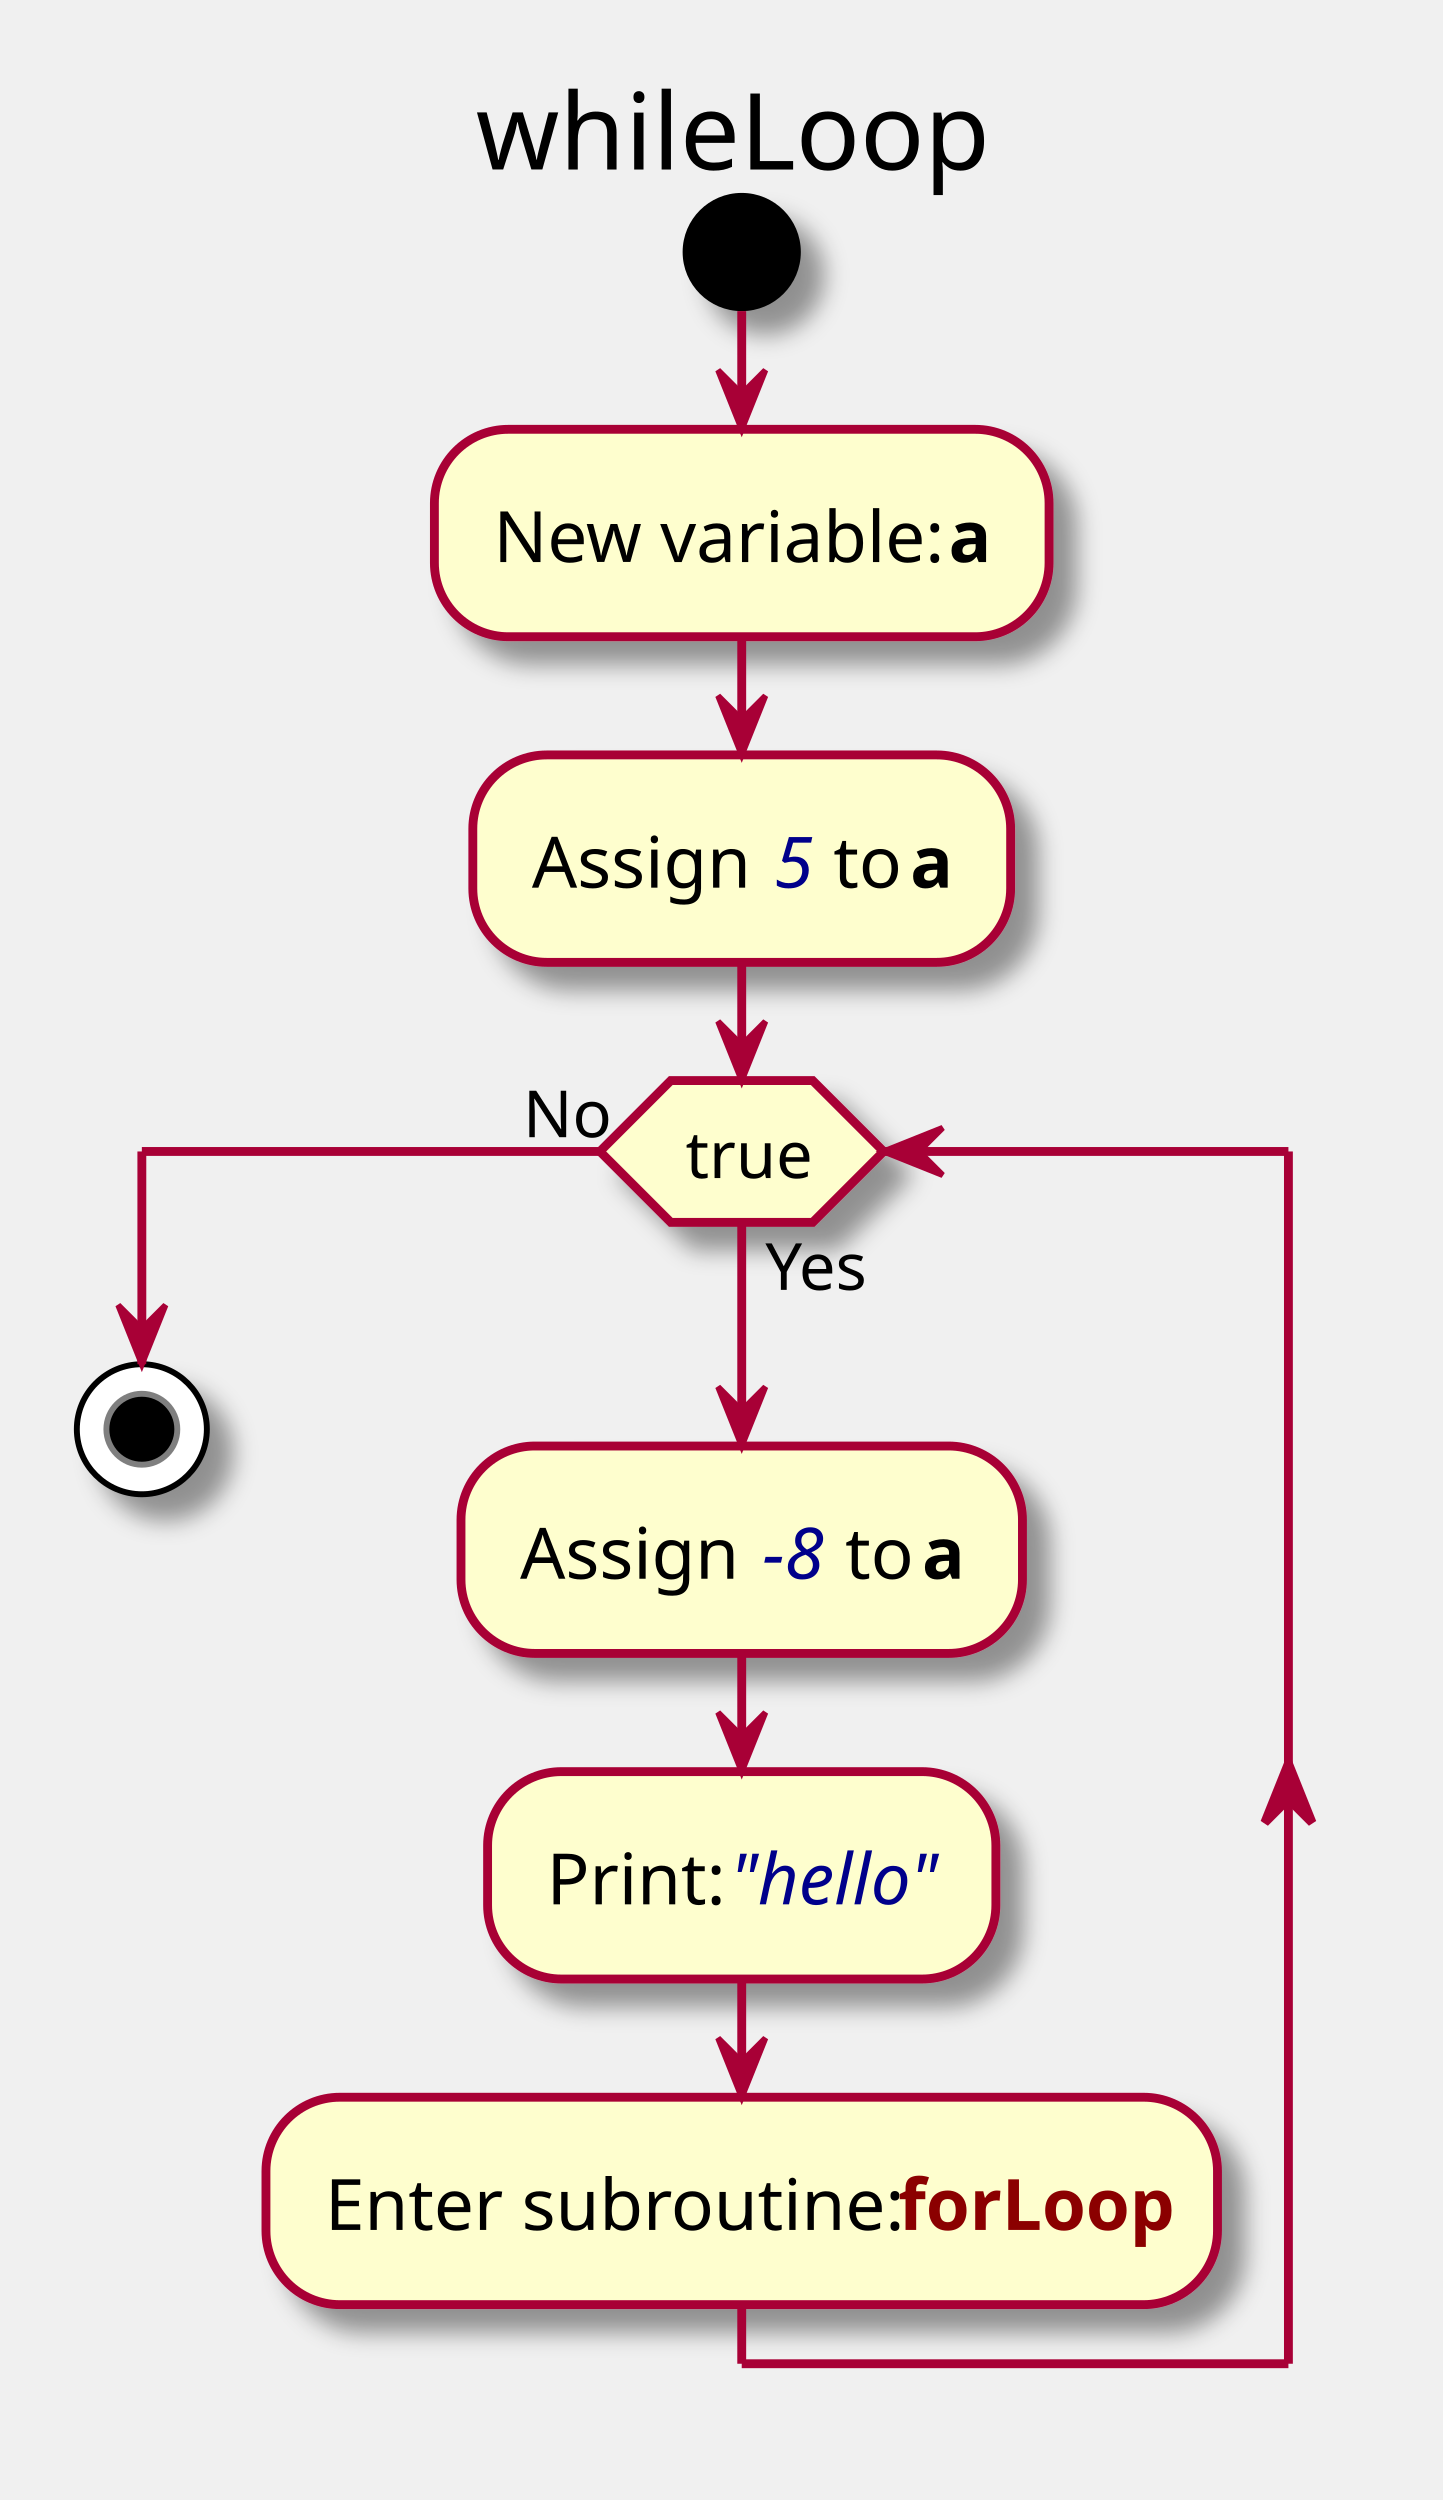
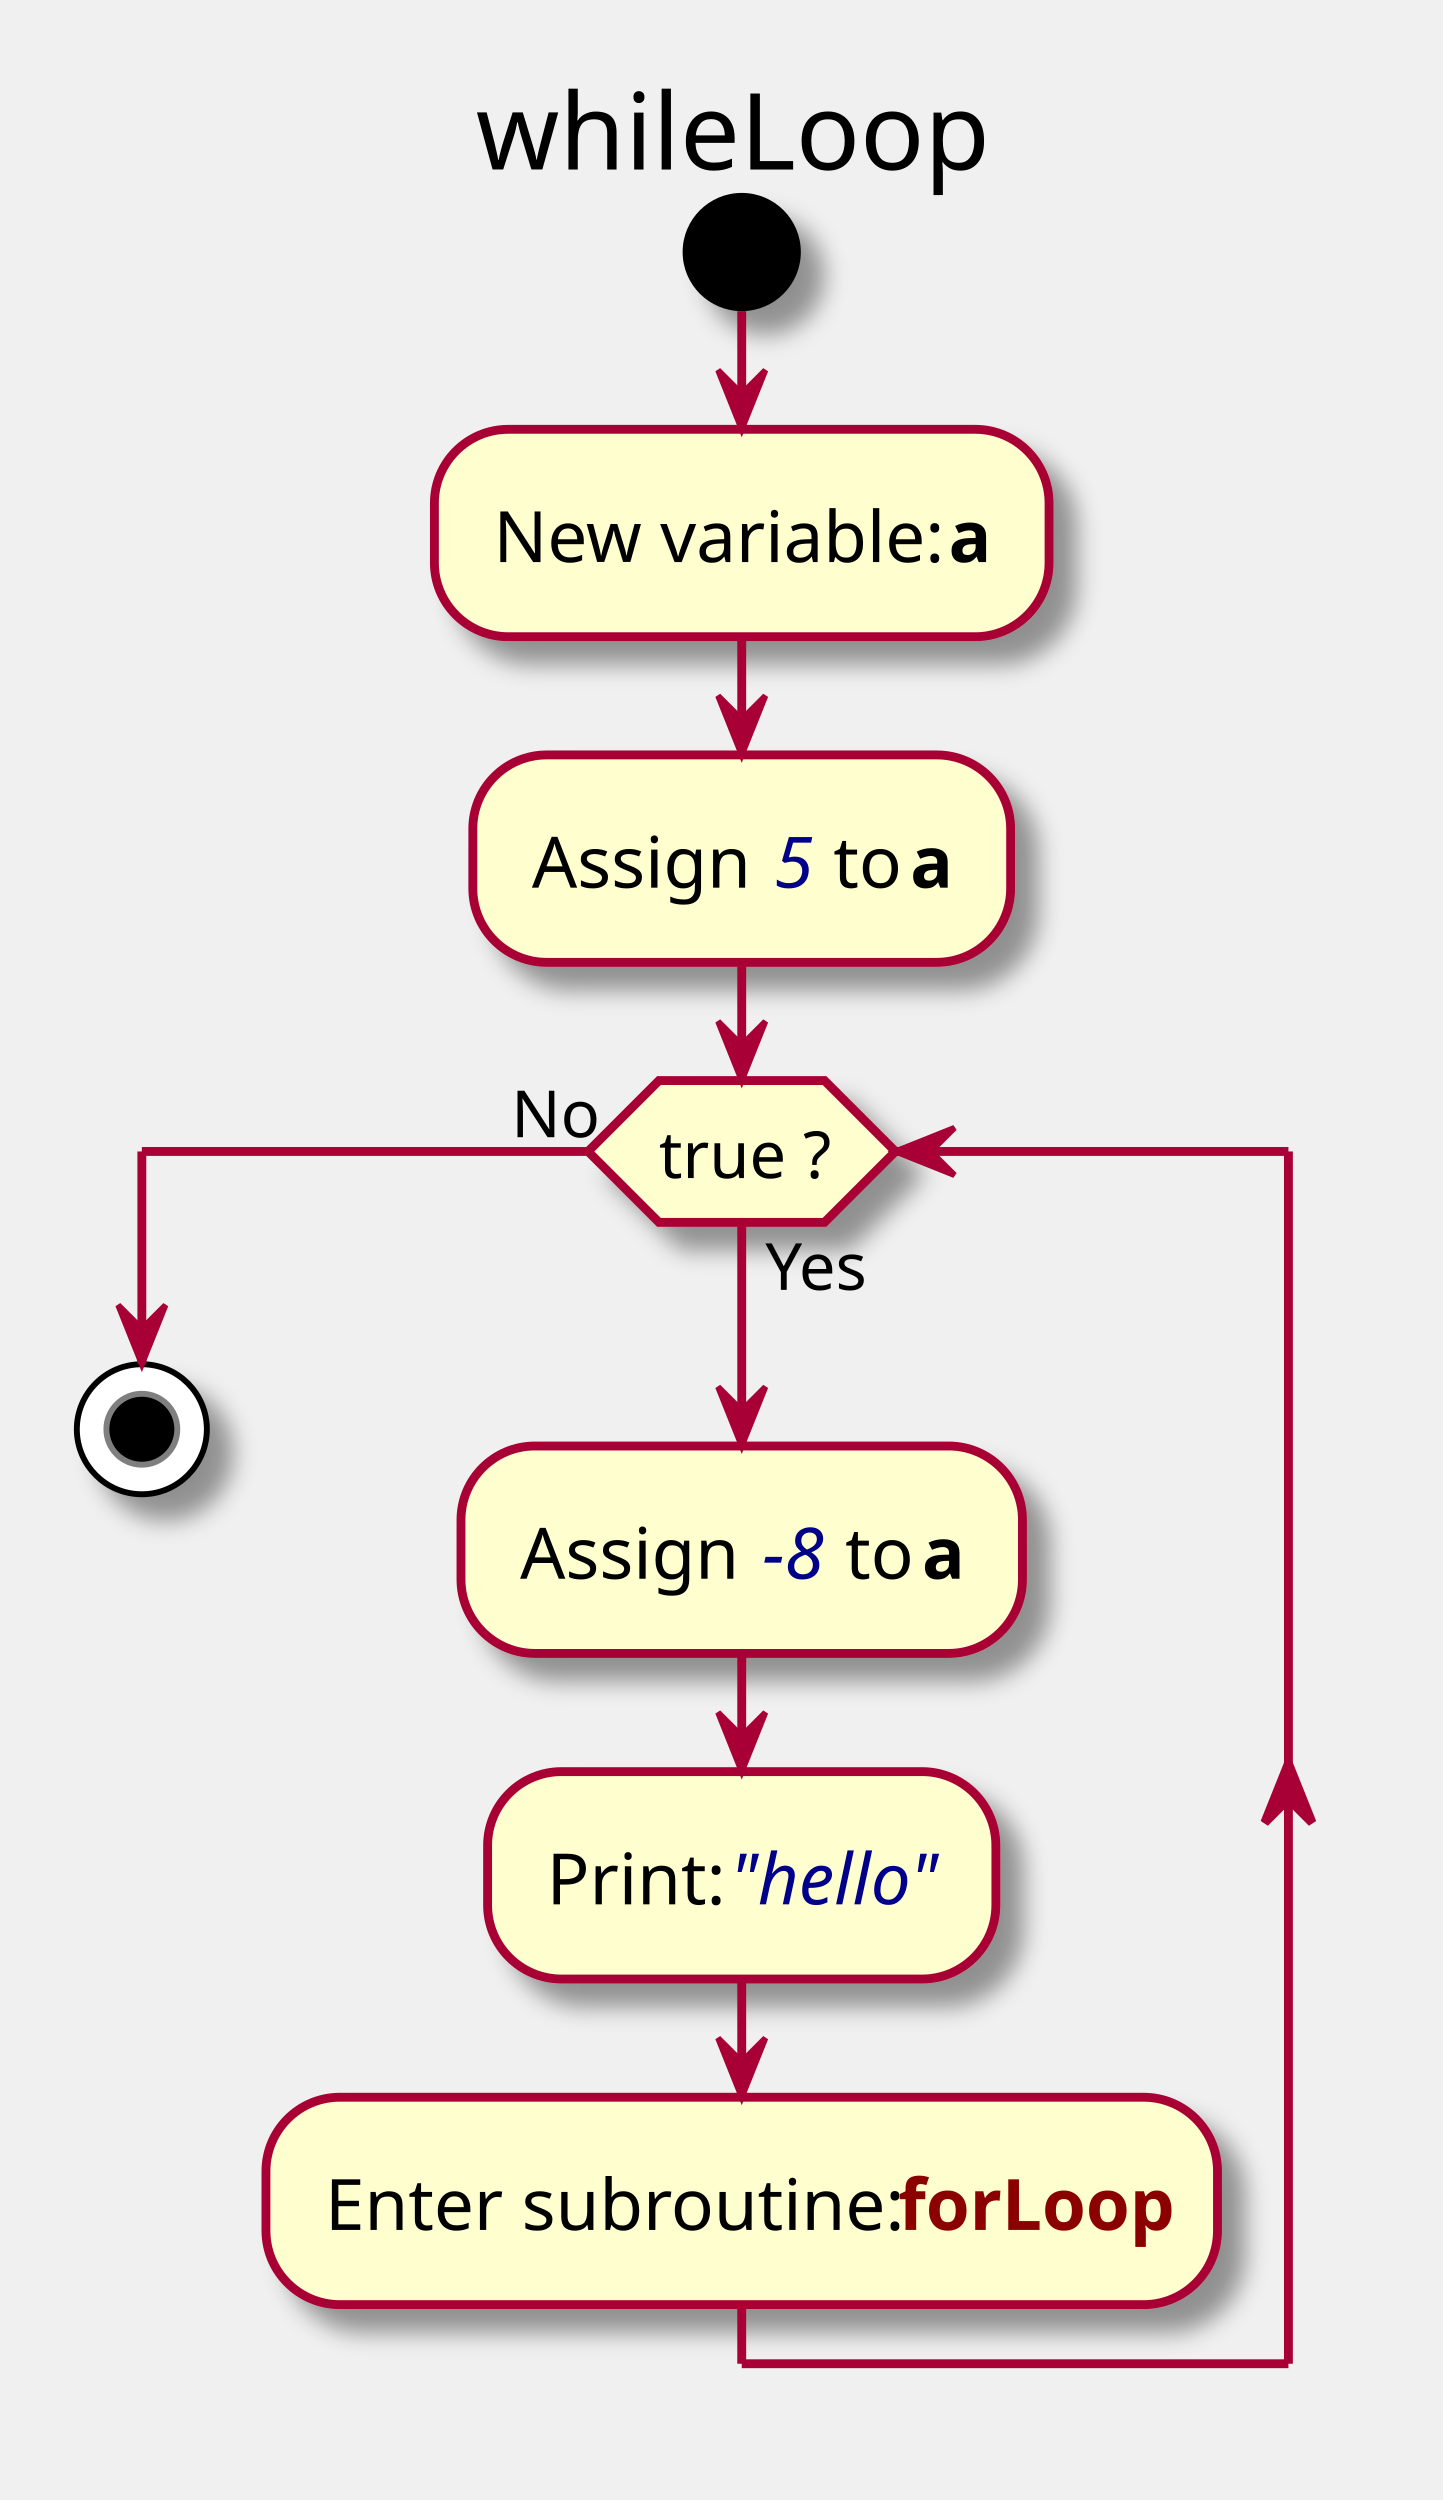
<svg xmlns="http://www.w3.org/2000/svg" contentScriptType="application/ecmascript" contentStyleType="text/css" height="423px" preserveAspectRatio="none" style="width:244px;height:423px;" version="1.1" viewBox="0 0 244 423" width="244px" zoomAndPan="magnify">
  <defs>
-     <filter height="300%" id="f4p83ffvs6dfn" width="300%" x="-1" y="-1">
+     <filter height="300%" id="f1gy3kq48x0uas" width="300%" x="-1" y="-1">
      <feGaussianBlur result="blurOut" stdDeviation="2.0" />
      <feColorMatrix in="blurOut" result="blurOut2" type="matrix" values="0 0 0 0 0 0 0 0 0 0 0 0 0 0 0 0 0 0 .4 0" />
      <feOffset dx="4.0" dy="4.0" in="blurOut2" result="blurOut3" />
      <feBlend in="SourceGraphic" in2="blurOut3" mode="normal" />
    </filter>
  </defs>
  <g>
    <text fill="#000000" font-family="sans-serif" font-size="18" lengthAdjust="spacingAndGlyphs" textLength="81" x="80.5" y="28.686">whileLoop</text>
-     <ellipse cx="125.5" cy="42.641" fill="#000000" filter="url(#f4p83ffvs6dfn)" rx="10" ry="10" style="stroke: none; stroke-width: 1.0;" />
-     <rect fill="#FEFECE" filter="url(#f4p83ffvs6dfn)" height="35.094" rx="12.5" ry="12.5" style="stroke: #A80036; stroke-width: 1.5;" width="104" x="73.5" y="72.641" />
+     <ellipse cx="125.5" cy="42.641" fill="#000000" filter="url(#f1gy3kq48x0uas)" rx="10" ry="10" style="stroke: none; stroke-width: 1.0;" />
+     <rect fill="#FEFECE" filter="url(#f1gy3kq48x0uas)" height="35.094" rx="12.5" ry="12.5" style="stroke: #A80036; stroke-width: 1.5;" width="104" x="73.5" y="72.641" />
    <text fill="#000000" font-family="sans-serif" font-size="12" lengthAdjust="spacingAndGlyphs" textLength="74" x="83.5" y="95.098">New variable:</text>
    <text fill="#000000" font-family="sans-serif" font-size="12" font-weight="bold" lengthAdjust="spacingAndGlyphs" textLength="7" x="160.5" y="95.098">a</text>
-     <rect fill="#FEFECE" filter="url(#f4p83ffvs6dfn)" height="35.094" rx="12.5" ry="12.5" style="stroke: #A80036; stroke-width: 1.5;" width="91" x="80" y="127.734" />
+     <rect fill="#FEFECE" filter="url(#f1gy3kq48x0uas)" height="35.094" rx="12.5" ry="12.5" style="stroke: #A80036; stroke-width: 1.5;" width="91" x="80" y="127.734" />
    <text fill="#000000" font-family="sans-serif" font-size="12" lengthAdjust="spacingAndGlyphs" textLength="38" x="90" y="150.191">Assign</text>
    <text fill="#00008B" font-family="sans-serif" font-size="12" font-style="italic" lengthAdjust="spacingAndGlyphs" textLength="7" x="131" y="150.191">5</text>
    <text fill="#000000" font-family="sans-serif" font-size="12" lengthAdjust="spacingAndGlyphs" textLength="10" x="141" y="150.191">to</text>
    <text fill="#000000" font-family="sans-serif" font-size="12" font-weight="bold" lengthAdjust="spacingAndGlyphs" textLength="7" x="154" y="150.191">a</text>
-     <rect fill="#FEFECE" filter="url(#f4p83ffvs6dfn)" height="35.094" rx="12.5" ry="12.5" style="stroke: #A80036; stroke-width: 1.5;" width="95" x="78" y="244.664" />
+     <rect fill="#FEFECE" filter="url(#f1gy3kq48x0uas)" height="35.094" rx="12.5" ry="12.5" style="stroke: #A80036; stroke-width: 1.5;" width="95" x="78" y="244.664" />
    <text fill="#000000" font-family="sans-serif" font-size="12" lengthAdjust="spacingAndGlyphs" textLength="38" x="88" y="267.121">Assign</text>
    <text fill="#00008B" font-family="sans-serif" font-size="12" font-style="italic" lengthAdjust="spacingAndGlyphs" textLength="11" x="129" y="267.121">-8</text>
    <text fill="#000000" font-family="sans-serif" font-size="12" lengthAdjust="spacingAndGlyphs" textLength="10" x="143" y="267.121">to</text>
    <text fill="#000000" font-family="sans-serif" font-size="12" font-weight="bold" lengthAdjust="spacingAndGlyphs" textLength="7" x="156" y="267.121">a</text>
-     <rect fill="#FEFECE" filter="url(#f4p83ffvs6dfn)" height="35.094" rx="12.5" ry="12.5" style="stroke: #A80036; stroke-width: 1.5;" width="86" x="82.5" y="299.758" />
+     <rect fill="#FEFECE" filter="url(#f1gy3kq48x0uas)" height="35.094" rx="12.5" ry="12.5" style="stroke: #A80036; stroke-width: 1.5;" width="86" x="82.5" y="299.758" />
    <text fill="#000000" font-family="sans-serif" font-size="12" lengthAdjust="spacingAndGlyphs" textLength="28" x="92.5" y="322.215">Print:</text>
    <text fill="#00008B" font-family="sans-serif" font-size="12" font-style="italic" lengthAdjust="spacingAndGlyphs" textLength="35" x="123.5" y="322.215">"hello"</text>
-     <rect fill="#FEFECE" filter="url(#f4p83ffvs6dfn)" height="35.094" rx="12.5" ry="12.5" style="stroke: #A80036; stroke-width: 1.5;" width="161" x="45" y="354.852" />
+     <rect fill="#FEFECE" filter="url(#f1gy3kq48x0uas)" height="35.094" rx="12.5" ry="12.5" style="stroke: #A80036; stroke-width: 1.5;" width="161" x="45" y="354.852" />
    <text fill="#000000" font-family="sans-serif" font-size="12" lengthAdjust="spacingAndGlyphs" textLength="94" x="55" y="377.309">Enter subroutine:</text>
    <text fill="#8B0000" font-family="sans-serif" font-size="12" font-weight="bold" lengthAdjust="spacingAndGlyphs" textLength="44" x="152" y="377.309">forLoop</text>
-     <polygon fill="#FEFECE" filter="url(#f4p83ffvs6dfn)" points="113.5,182.828,137.5,182.828,149.5,194.828,137.5,206.828,113.5,206.828,101.5,194.828,113.5,182.828" style="stroke: #A80036; stroke-width: 1.5;" />
+     <polygon fill="#FEFECE" filter="url(#f1gy3kq48x0uas)" points="111.5,182.828,139.5,182.828,151.5,194.828,139.5,206.828,111.5,206.828,99.5,194.828,111.5,182.828" style="stroke: #A80036; stroke-width: 1.5;" />
    <text fill="#000000" font-family="sans-serif" font-size="11" lengthAdjust="spacingAndGlyphs" textLength="20" x="129.5" y="218.247">Yes</text>
-     <text fill="#000000" font-family="sans-serif" font-size="11" lengthAdjust="spacingAndGlyphs" textLength="19" x="116" y="199.329">true</text>
-     <text fill="#000000" font-family="sans-serif" font-size="11" lengthAdjust="spacingAndGlyphs" textLength="13" x="88.5" y="192.411">No</text>
-     <ellipse cx="24" cy="241.828" fill="#FFFFFF" filter="url(#f4p83ffvs6dfn)" rx="11" ry="11" style="stroke: #000000; stroke-width: 1.0;" />
+     <text fill="#000000" font-family="sans-serif" font-size="11" lengthAdjust="spacingAndGlyphs" textLength="28" x="111.5" y="199.329">true ?</text>
+     <text fill="#000000" font-family="sans-serif" font-size="11" lengthAdjust="spacingAndGlyphs" textLength="13" x="86.5" y="192.411">No</text>
+     <ellipse cx="24" cy="241.828" fill="#FFFFFF" filter="url(#f1gy3kq48x0uas)" rx="11" ry="11" style="stroke: #000000; stroke-width: 1.0;" />
    <ellipse cx="24" cy="241.828" fill="#000000" rx="6" ry="6" style="stroke: #7F7F7F; stroke-width: 1.0;" />
    <line style="stroke: #A80036; stroke-width: 1.5;" x1="125.5" x2="125.5" y1="52.641" y2="72.641" />
    <polygon fill="#A80036" points="121.5,62.641,125.5,72.641,129.5,62.641,125.5,66.641" style="stroke: #A80036; stroke-width: 1.0;" />
    <line style="stroke: #A80036; stroke-width: 1.5;" x1="125.5" x2="125.5" y1="107.734" y2="127.734" />
    <polygon fill="#A80036" points="121.5,117.734,125.5,127.734,129.5,117.734,125.5,121.734" style="stroke: #A80036; stroke-width: 1.0;" />
    <line style="stroke: #A80036; stroke-width: 1.5;" x1="125.5" x2="125.5" y1="279.758" y2="299.758" />
    <polygon fill="#A80036" points="121.5,289.758,125.5,299.758,129.5,289.758,125.5,293.758" style="stroke: #A80036; stroke-width: 1.0;" />
    <line style="stroke: #A80036; stroke-width: 1.5;" x1="125.5" x2="125.5" y1="334.852" y2="354.852" />
    <polygon fill="#A80036" points="121.5,344.852,125.5,354.852,129.5,344.852,125.5,348.852" style="stroke: #A80036; stroke-width: 1.0;" />
    <line style="stroke: #A80036; stroke-width: 1.5;" x1="125.5" x2="125.5" y1="206.828" y2="244.664" />
    <polygon fill="#A80036" points="121.5,234.664,125.5,244.664,129.5,234.664,125.5,238.664" style="stroke: #A80036; stroke-width: 1.0;" />
    <line style="stroke: #A80036; stroke-width: 1.5;" x1="125.5" x2="125.5" y1="389.945" y2="399.945" />
    <line style="stroke: #A80036; stroke-width: 1.5;" x1="125.5" x2="218" y1="399.945" y2="399.945" />
    <polygon fill="#A80036" points="214,308.387,218,298.387,222,308.387,218,304.387" style="stroke: #A80036; stroke-width: 1.5;" />
    <line style="stroke: #A80036; stroke-width: 1.5;" x1="218" x2="218" y1="194.828" y2="399.945" />
-     <line style="stroke: #A80036; stroke-width: 1.5;" x1="218" x2="149.5" y1="194.828" y2="194.828" />
-     <polygon fill="#A80036" points="159.5,190.828,149.5,194.828,159.5,198.828,155.5,194.828" style="stroke: #A80036; stroke-width: 1.0;" />
-     <line style="stroke: #A80036; stroke-width: 1.5;" x1="101.5" x2="24" y1="194.828" y2="194.828" />
+     <line style="stroke: #A80036; stroke-width: 1.5;" x1="218" x2="151.5" y1="194.828" y2="194.828" />
+     <polygon fill="#A80036" points="161.5,190.828,151.5,194.828,161.5,198.828,157.5,194.828" style="stroke: #A80036; stroke-width: 1.0;" />
+     <line style="stroke: #A80036; stroke-width: 1.5;" x1="99.5" x2="24" y1="194.828" y2="194.828" />
    <line style="stroke: #A80036; stroke-width: 1.5;" x1="24" x2="24" y1="194.828" y2="230.828" />
    <polygon fill="#A80036" points="20,220.828,24,230.828,28,220.828,24,224.828" style="stroke: #A80036; stroke-width: 1.0;" />
    <line style="stroke: #A80036; stroke-width: 1.5;" x1="125.5" x2="125.5" y1="162.828" y2="182.828" />
    <polygon fill="#A80036" points="121.5,172.828,125.5,182.828,129.5,172.828,125.5,176.828" style="stroke: #A80036; stroke-width: 1.0;" />
  </g>
</svg>
